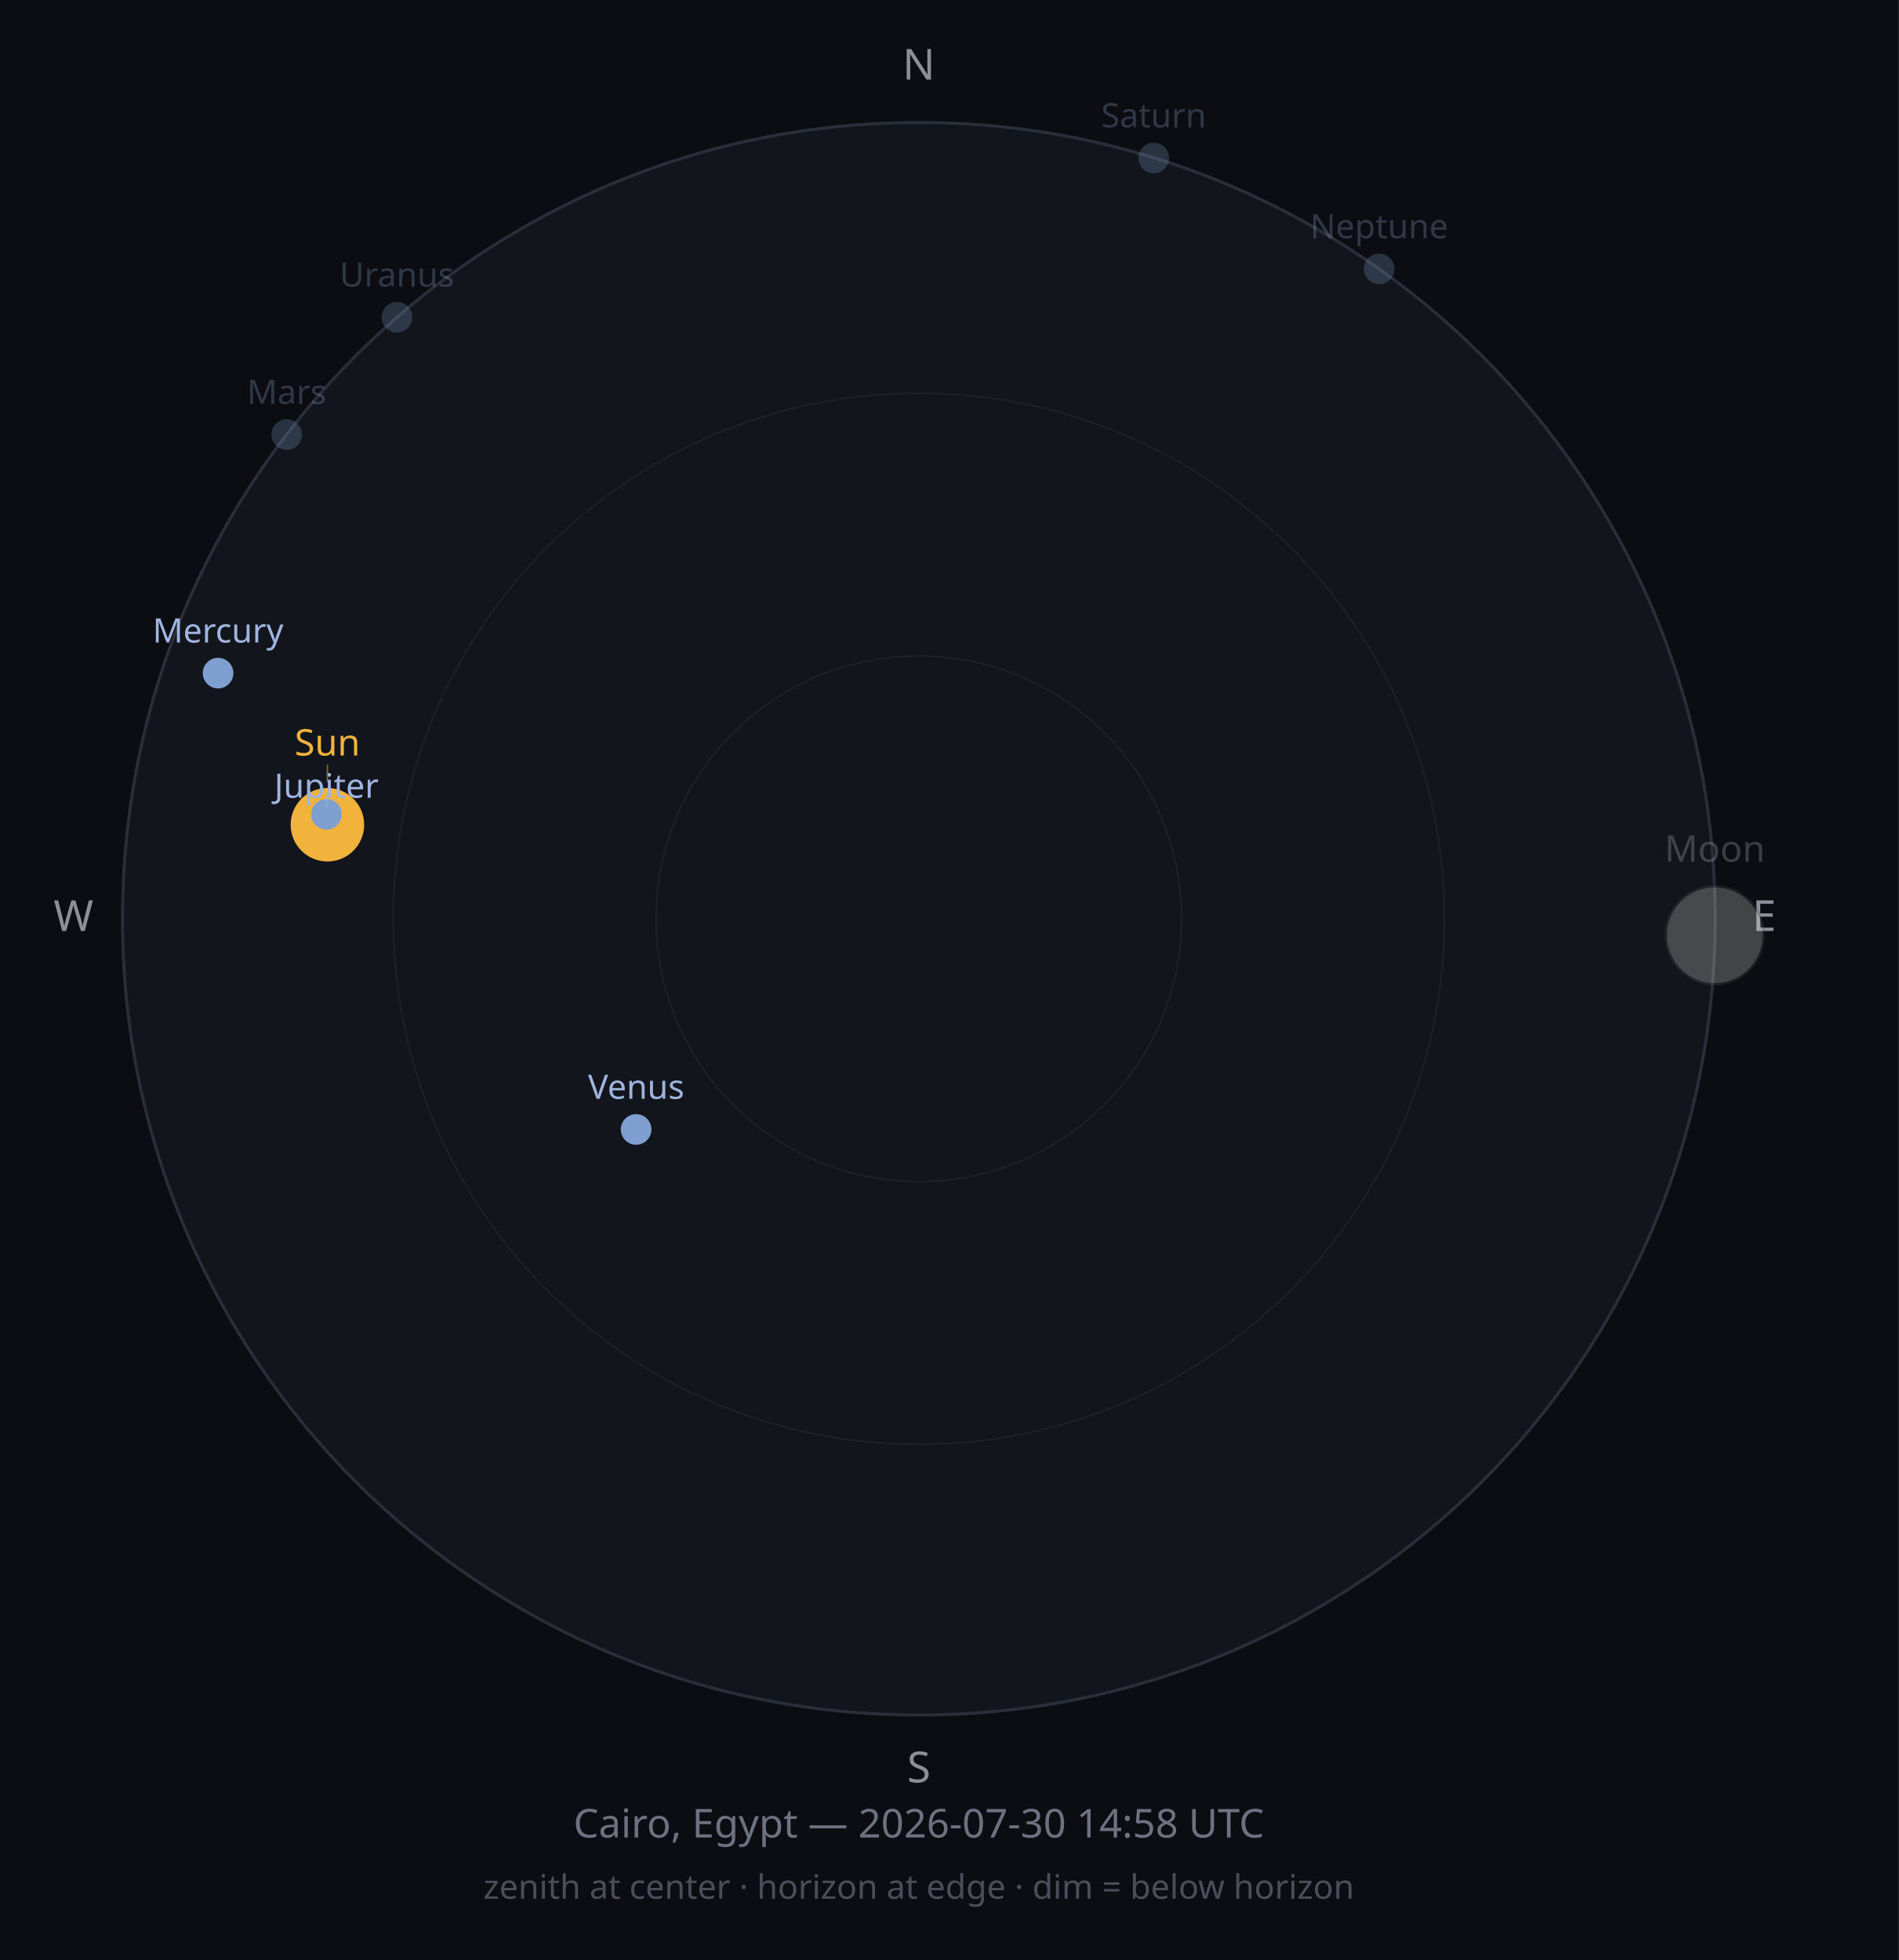
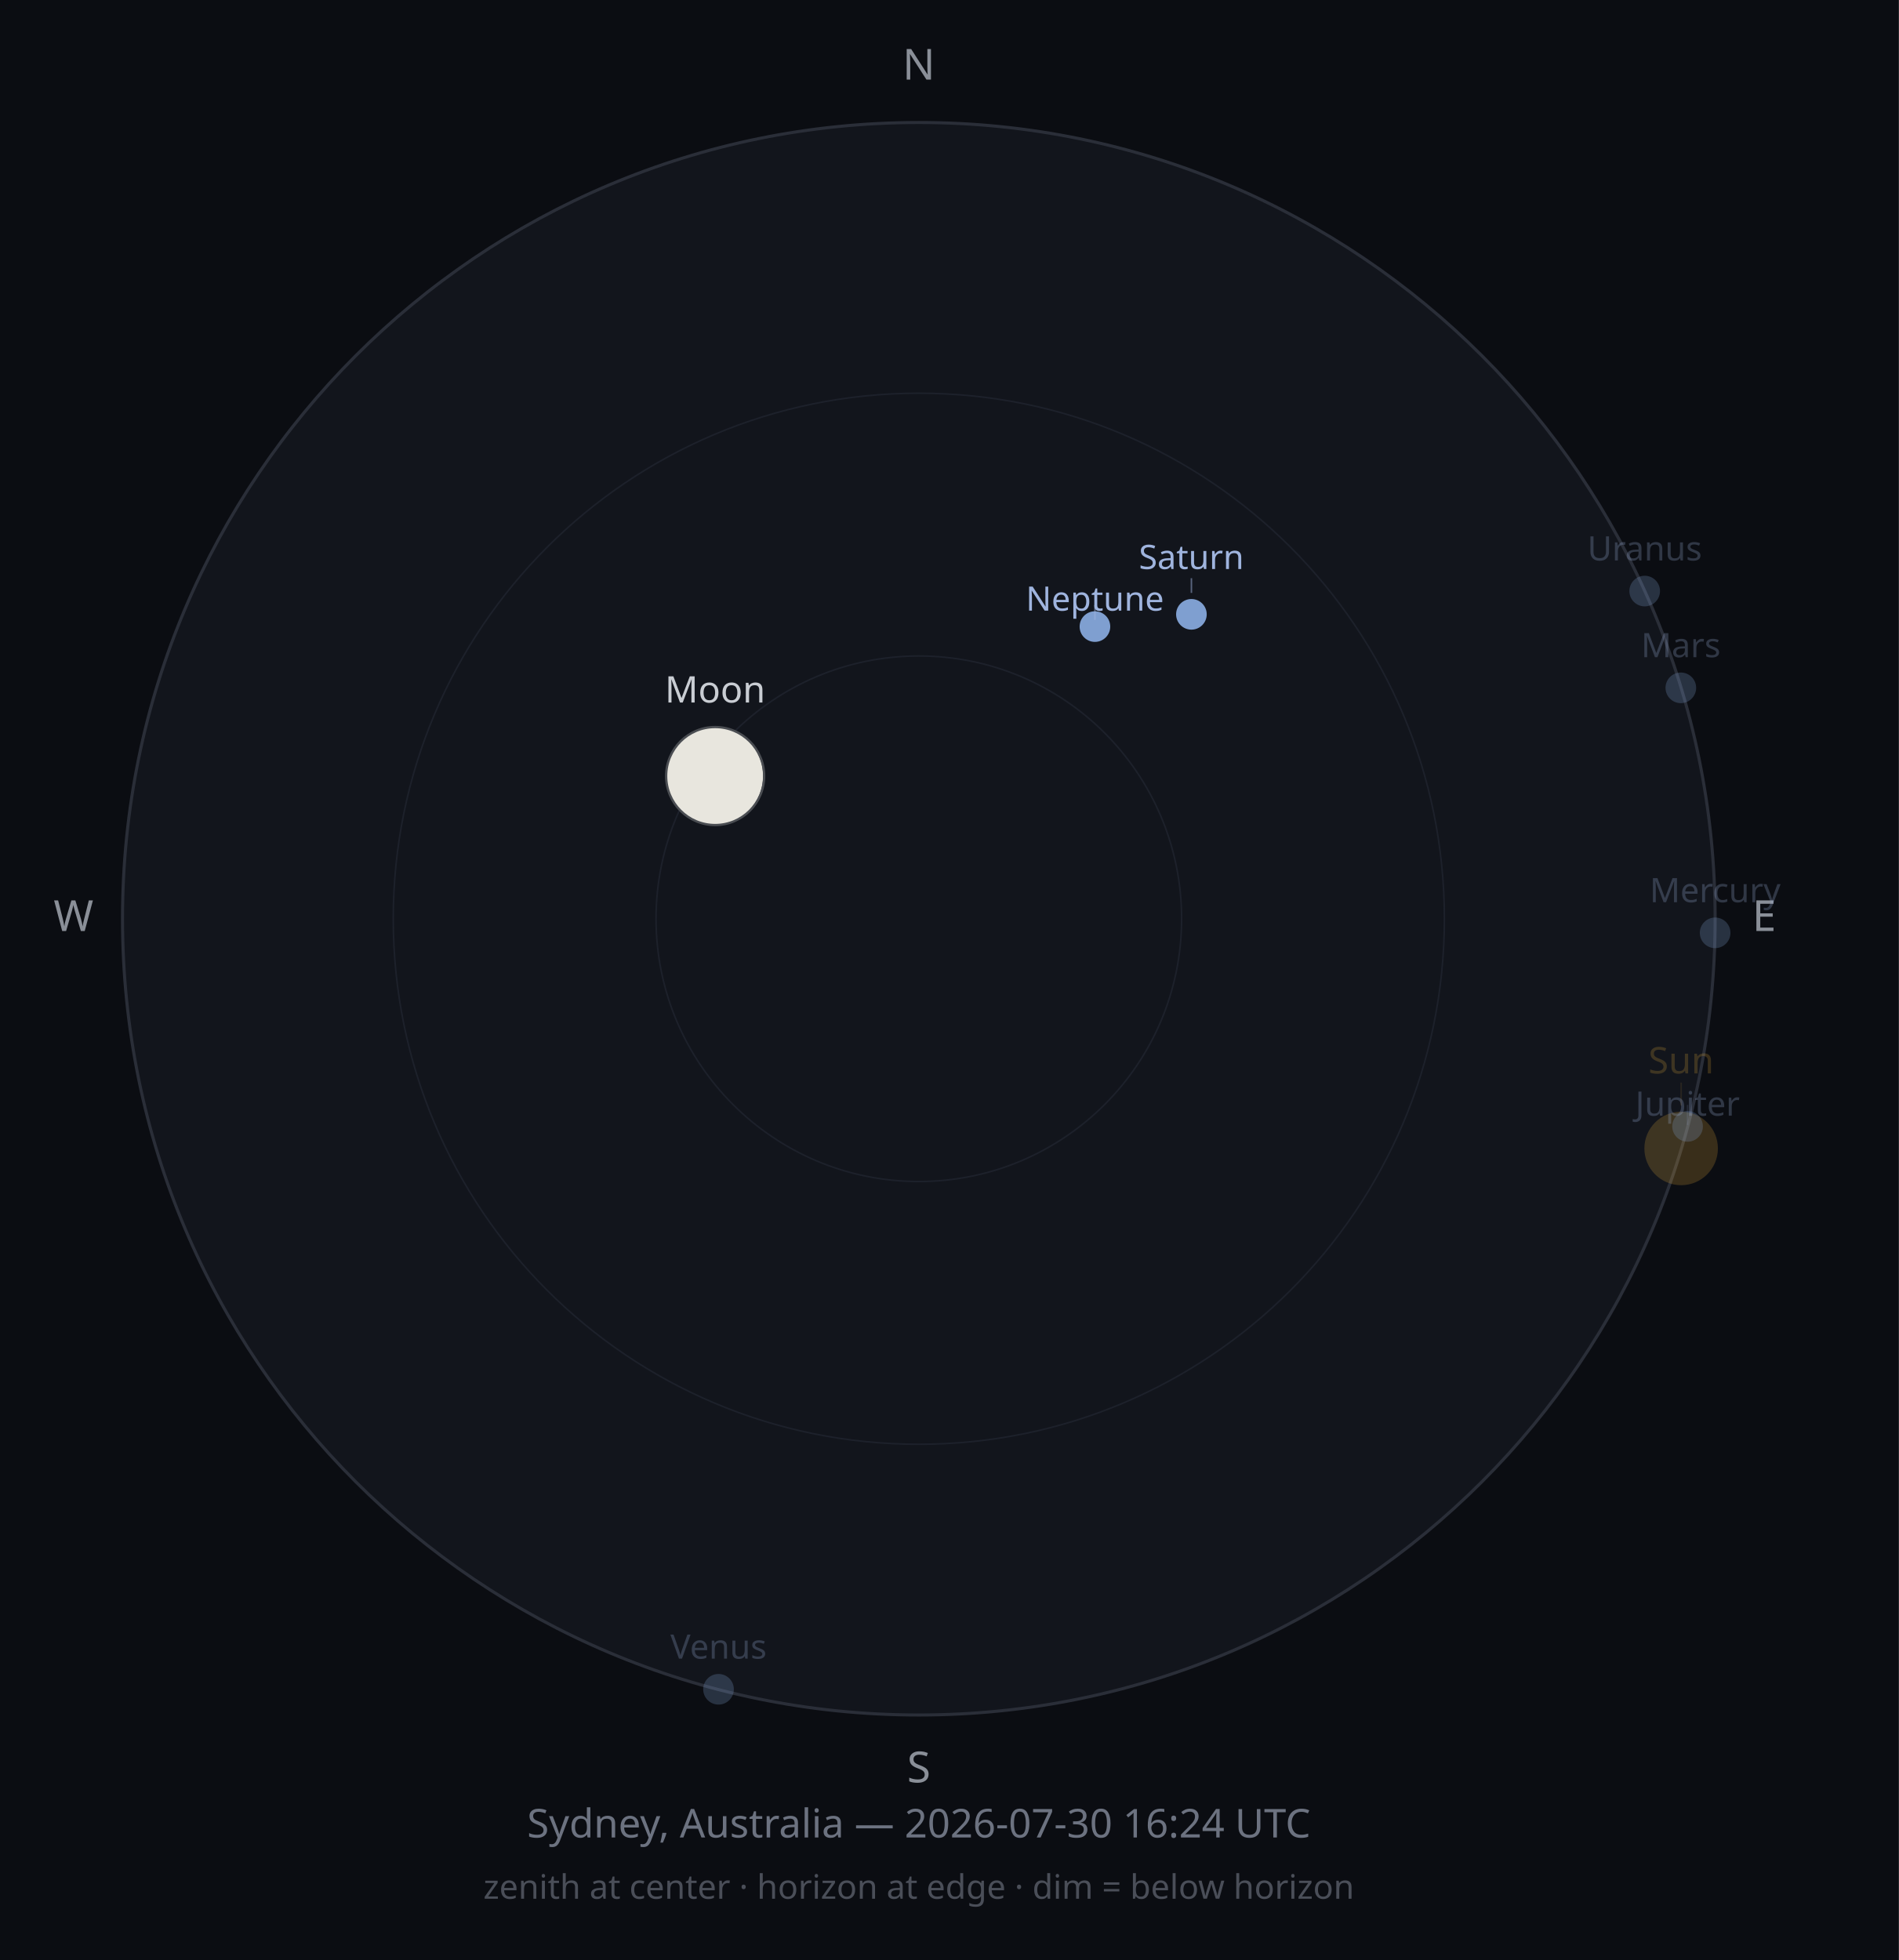
<svg xmlns="http://www.w3.org/2000/svg" width="620" height="640" viewBox="0 0 620 640">
  <rect width="620" height="640" fill="#0B0D12" />
  <circle cx="300" cy="300" r="260" fill="#12151C" stroke="#2A2E38" stroke-width="1" />
  <circle cx="300" cy="300" r="171.6" fill="none" stroke="#1D212B" stroke-width="0.5" />
  <circle cx="300" cy="300" r="85.8" fill="none" stroke="#1D212B" stroke-width="0.5" />
  <text x="300" y="26" font-size="14" fill="#8A8F98" text-anchor="middle" font-family="sans-serif">N</text>
  <text x="576" y="304" font-size="14" fill="#8A8F98" text-anchor="middle" font-family="sans-serif">E</text>
  <text x="300" y="582" font-size="14" fill="#8A8F98" text-anchor="middle" font-family="sans-serif">S</text>
  <text x="24" y="304" font-size="14" fill="#8A8F98" text-anchor="middle" font-family="sans-serif">W</text>
-   <circle cx="106.9" cy="269.3" r="12" fill="#F2B33D" opacity="1" />
-   <line x1="106.9" y1="255.3" x2="106.9" y2="249.7" stroke="#F2B33D" stroke-width="0.5" opacity="0.50" />
-   <text x="106.9" y="246.7" font-size="12" fill="#F2B33D" opacity="1" text-anchor="middle" font-family="sans-serif">Sun</text>
-   <g opacity="0.25">
-     <circle cx="559.9" cy="305.4" r="16" fill="#2B2E33" />
-     <path d="M559.945,289.351 A16,16 0 0,0 559.945,321.351 A15.678,16 0 0,0 559.945,289.351 Z" fill="#E8E6DE" />
-     <circle cx="559.9" cy="305.4" r="16" fill="none" stroke="#4A4D52" stroke-width="0.75" />
+   <circle cx="548.9" cy="375.0" r="12" fill="#F2B33D" opacity="0.2" />
+   <line x1="548.9" y1="361.0" x2="548.9" y2="353.5" stroke="#F2B33D" stroke-width="0.5" opacity="0.10" />
+   <text x="548.9" y="350.5" font-size="12" fill="#F2B33D" opacity="0.2" text-anchor="middle" font-family="sans-serif">Sun</text>
+   <g opacity="1">
+     <circle cx="233.5" cy="253.4" r="16" fill="#2B2E33" />
+     <path d="M233.52,237.36 A16,16 0 0,0 233.52,269.36 A15.639,16 0 0,0 233.52,237.36 Z" fill="#E8E6DE" />
+     <circle cx="233.5" cy="253.4" r="16" fill="none" stroke="#4A4D52" stroke-width="0.75" />
  </g>
-   <text x="559.9" y="281.4" font-size="12" fill="#C9CDD3" opacity="0.25" text-anchor="middle" font-family="sans-serif">Moon</text>
-   <circle cx="71.2" cy="219.8" r="5" fill="#7F9FD0" opacity="1" />
-   <text x="71.2" y="209.8" font-size="11" fill="#9FB4DE" opacity="1" text-anchor="middle" font-family="sans-serif">Mercury</text>
-   <circle cx="207.7" cy="368.8" r="5" fill="#7F9FD0" opacity="1" />
-   <text x="207.7" y="358.8" font-size="11" fill="#9FB4DE" opacity="1" text-anchor="middle" font-family="sans-serif">Venus</text>
-   <circle cx="93.6" cy="141.9" r="5" fill="#7F9FD0" opacity="0.25" />
-   <text x="93.6" y="131.9" font-size="11" fill="#9FB4DE" opacity="0.25" text-anchor="middle" font-family="sans-serif">Mars</text>
-   <circle cx="106.6" cy="265.9" r="5" fill="#7F9FD0" opacity="1" />
-   <line x1="106.6" y1="258.9" x2="106.6" y2="263.5" stroke="#9FB4DE" stroke-width="0.5" opacity="0.50" />
-   <text x="106.6" y="260.5" font-size="11" fill="#9FB4DE" opacity="1" text-anchor="middle" font-family="sans-serif">Jupiter</text>
-   <circle cx="376.7" cy="51.6" r="5" fill="#7F9FD0" opacity="0.25" />
-   <text x="376.7" y="41.6" font-size="11" fill="#9FB4DE" opacity="0.25" text-anchor="middle" font-family="sans-serif">Saturn</text>
-   <circle cx="129.6" cy="103.6" r="5" fill="#7F9FD0" opacity="0.25" />
-   <text x="129.6" y="93.6" font-size="11" fill="#9FB4DE" opacity="0.25" text-anchor="middle" font-family="sans-serif">Uranus</text>
-   <circle cx="450.3" cy="87.8" r="5" fill="#7F9FD0" opacity="0.25" />
-   <text x="450.3" y="77.8" font-size="11" fill="#9FB4DE" opacity="0.25" text-anchor="middle" font-family="sans-serif">Neptune</text>
-   <text x="300" y="600" font-size="13" fill="#6C7280" text-anchor="middle" font-family="sans-serif">Cairo, Egypt — 2026-07-30 14:58 UTC</text>
+   <text x="233.5" y="229.4" font-size="12" fill="#C9CDD3" opacity="1" text-anchor="middle" font-family="sans-serif">Moon</text>
+   <circle cx="560.0" cy="304.6" r="5" fill="#7F9FD0" opacity="0.25" />
+   <text x="560.0" y="294.6" font-size="11" fill="#9FB4DE" opacity="0.25" text-anchor="middle" font-family="sans-serif">Mercury</text>
+   <circle cx="234.6" cy="551.6" r="5" fill="#7F9FD0" opacity="0.25" />
+   <text x="234.6" y="541.6" font-size="11" fill="#9FB4DE" opacity="0.25" text-anchor="middle" font-family="sans-serif">Venus</text>
+   <circle cx="548.8" cy="224.6" r="5" fill="#7F9FD0" opacity="0.25" />
+   <text x="548.8" y="214.6" font-size="11" fill="#9FB4DE" opacity="0.25" text-anchor="middle" font-family="sans-serif">Mars</text>
+   <circle cx="551.0" cy="367.8" r="5" fill="#7F9FD0" opacity="0.25" />
+   <line x1="551.0" y1="360.8" x2="551.0" y2="367.3" stroke="#9FB4DE" stroke-width="0.5" opacity="0.13" />
+   <text x="551.0" y="364.3" font-size="11" fill="#9FB4DE" opacity="0.25" text-anchor="middle" font-family="sans-serif">Jupiter</text>
+   <circle cx="389.0" cy="200.6" r="5" fill="#7F9FD0" opacity="1" />
+   <line x1="389.0" y1="193.6" x2="389.0" y2="188.8" stroke="#9FB4DE" stroke-width="0.5" opacity="0.50" />
+   <text x="389.0" y="185.8" font-size="11" fill="#9FB4DE" opacity="1" text-anchor="middle" font-family="sans-serif">Saturn</text>
+   <circle cx="537.0" cy="193.0" r="5" fill="#7F9FD0" opacity="0.25" />
+   <text x="537.0" y="183.0" font-size="11" fill="#9FB4DE" opacity="0.25" text-anchor="middle" font-family="sans-serif">Uranus</text>
+   <circle cx="357.5" cy="204.6" r="5" fill="#7F9FD0" opacity="1" />
+   <line x1="357.5" y1="197.6" x2="357.5" y2="202.4" stroke="#9FB4DE" stroke-width="0.5" opacity="0.50" />
+   <text x="357.5" y="199.4" font-size="11" fill="#9FB4DE" opacity="1" text-anchor="middle" font-family="sans-serif">Neptune</text>
+   <text x="300" y="600" font-size="13" fill="#6C7280" text-anchor="middle" font-family="sans-serif">Sydney, Australia — 2026-07-30 16:24 UTC</text>
  <text x="300" y="620" font-size="11" fill="#4A4E58" text-anchor="middle" font-family="sans-serif">zenith at center · horizon at edge · dim = below horizon</text>
</svg>
